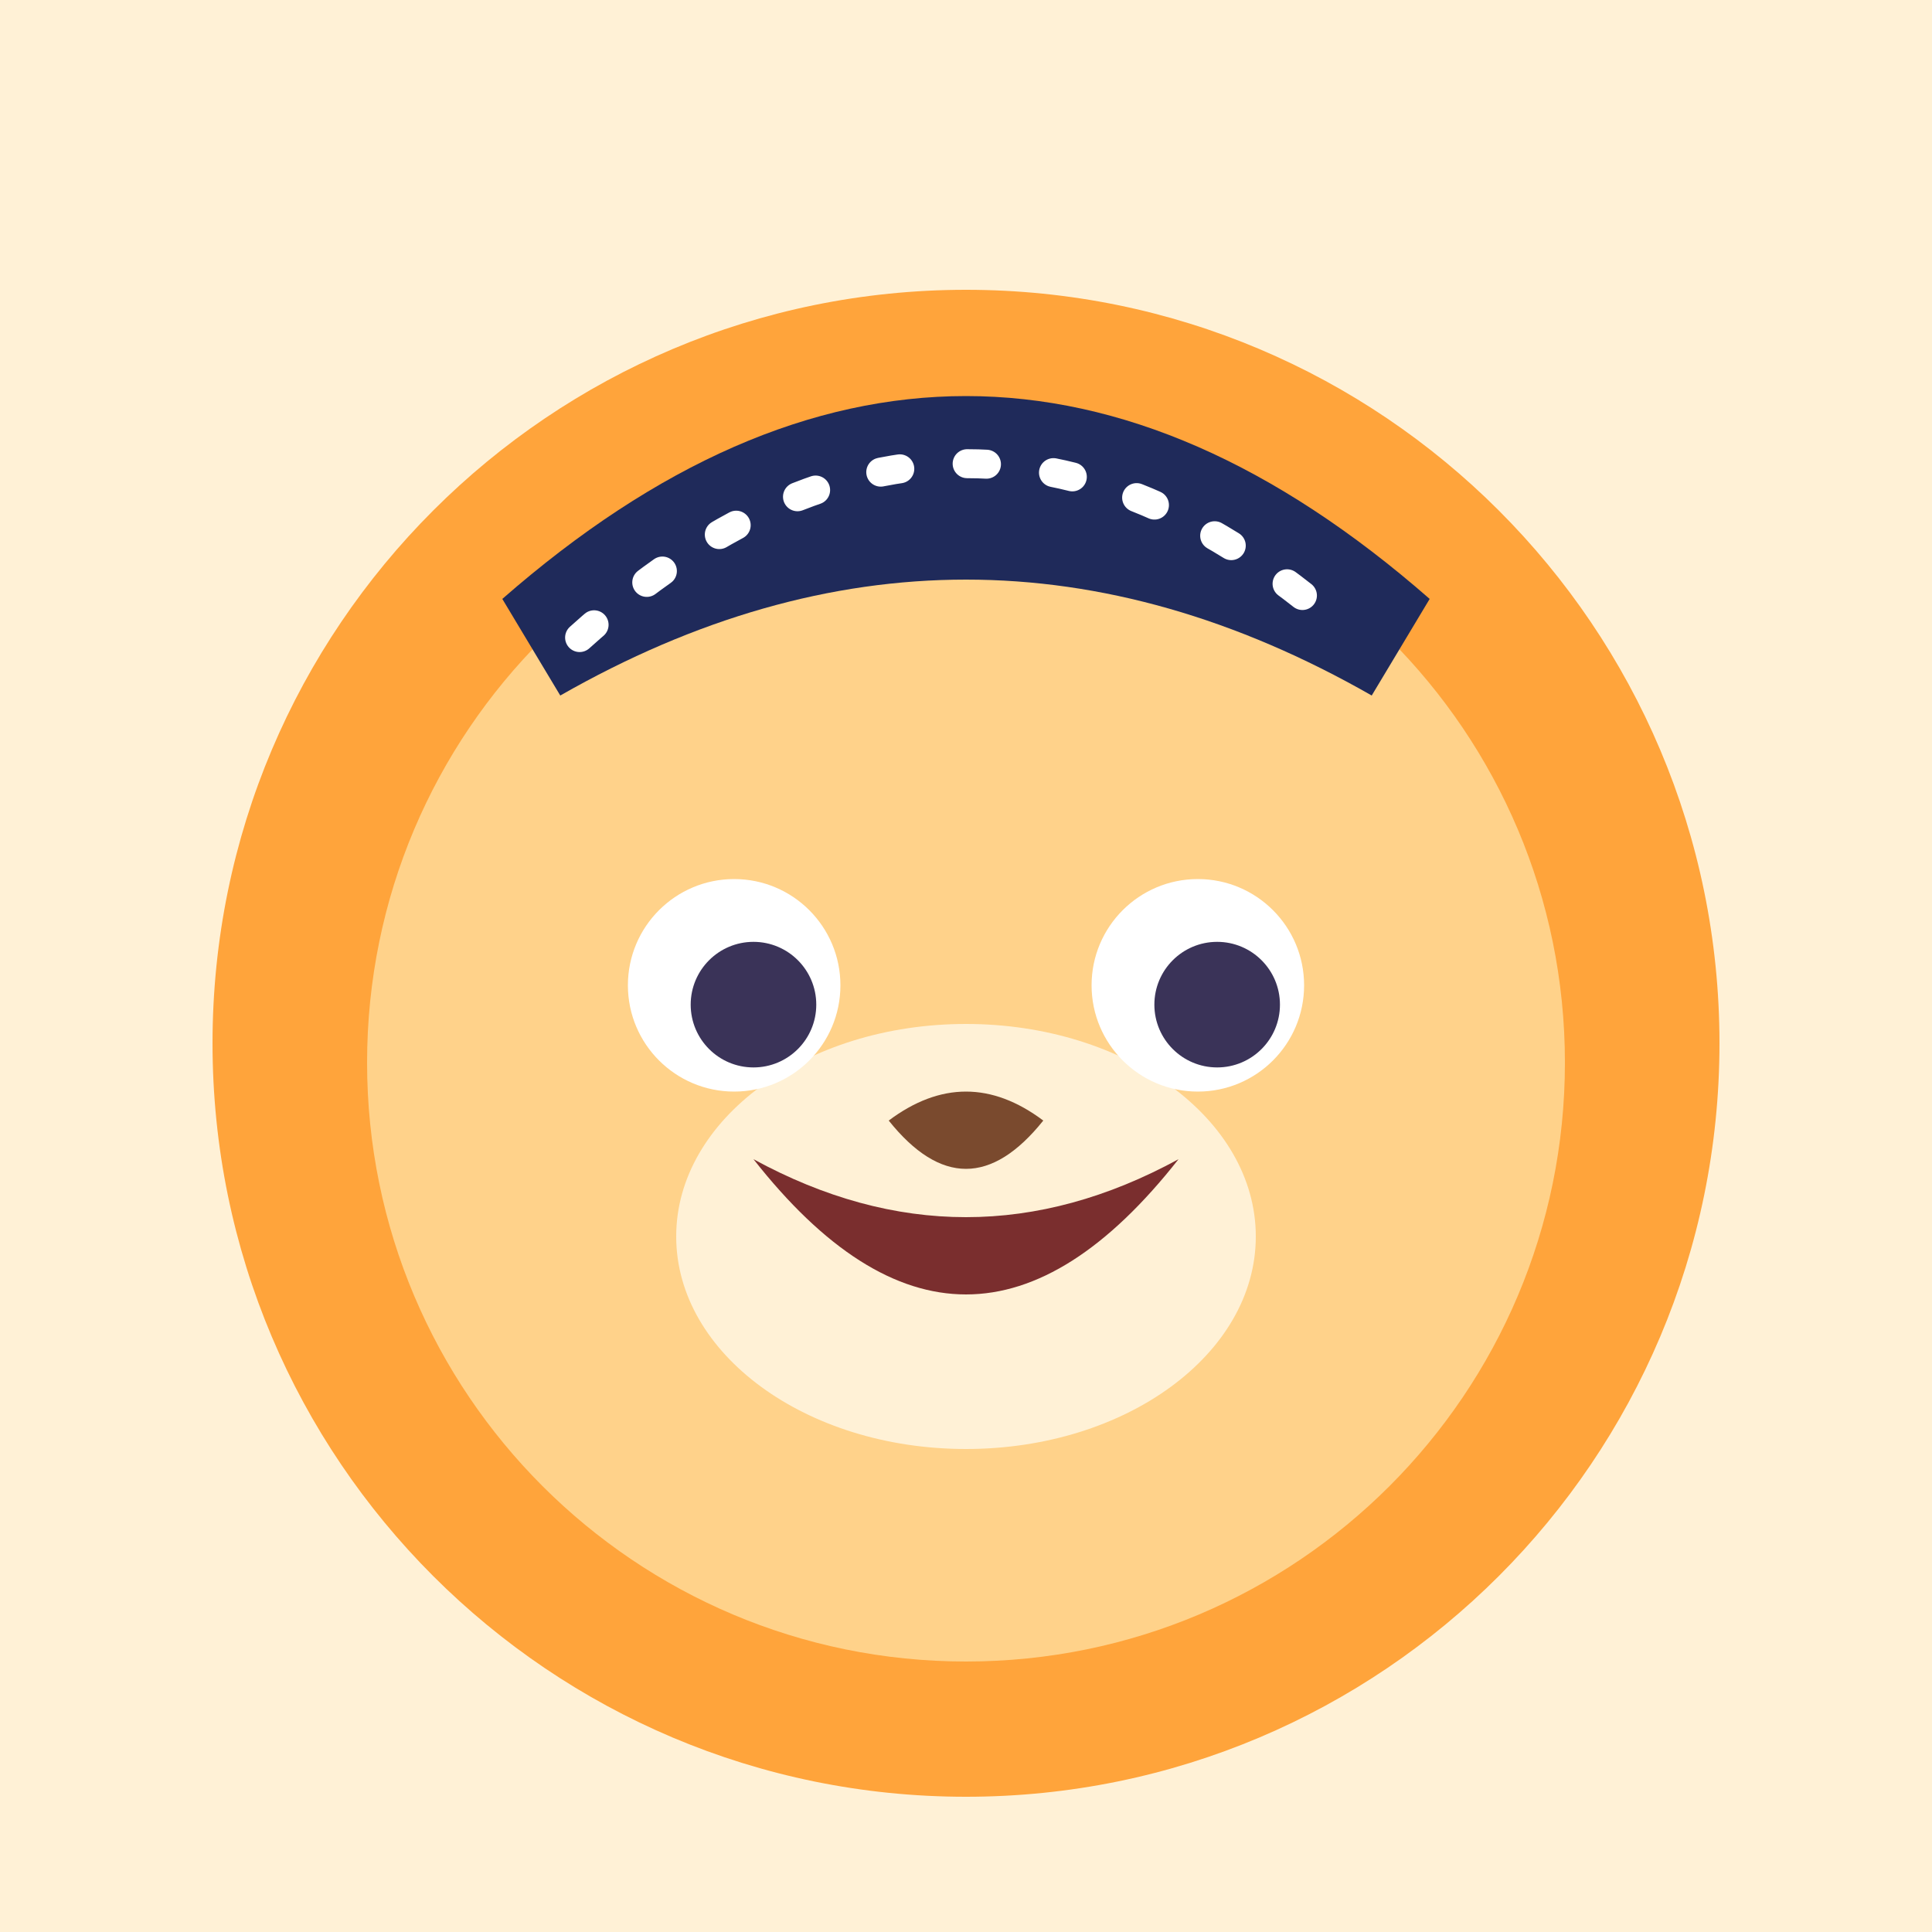
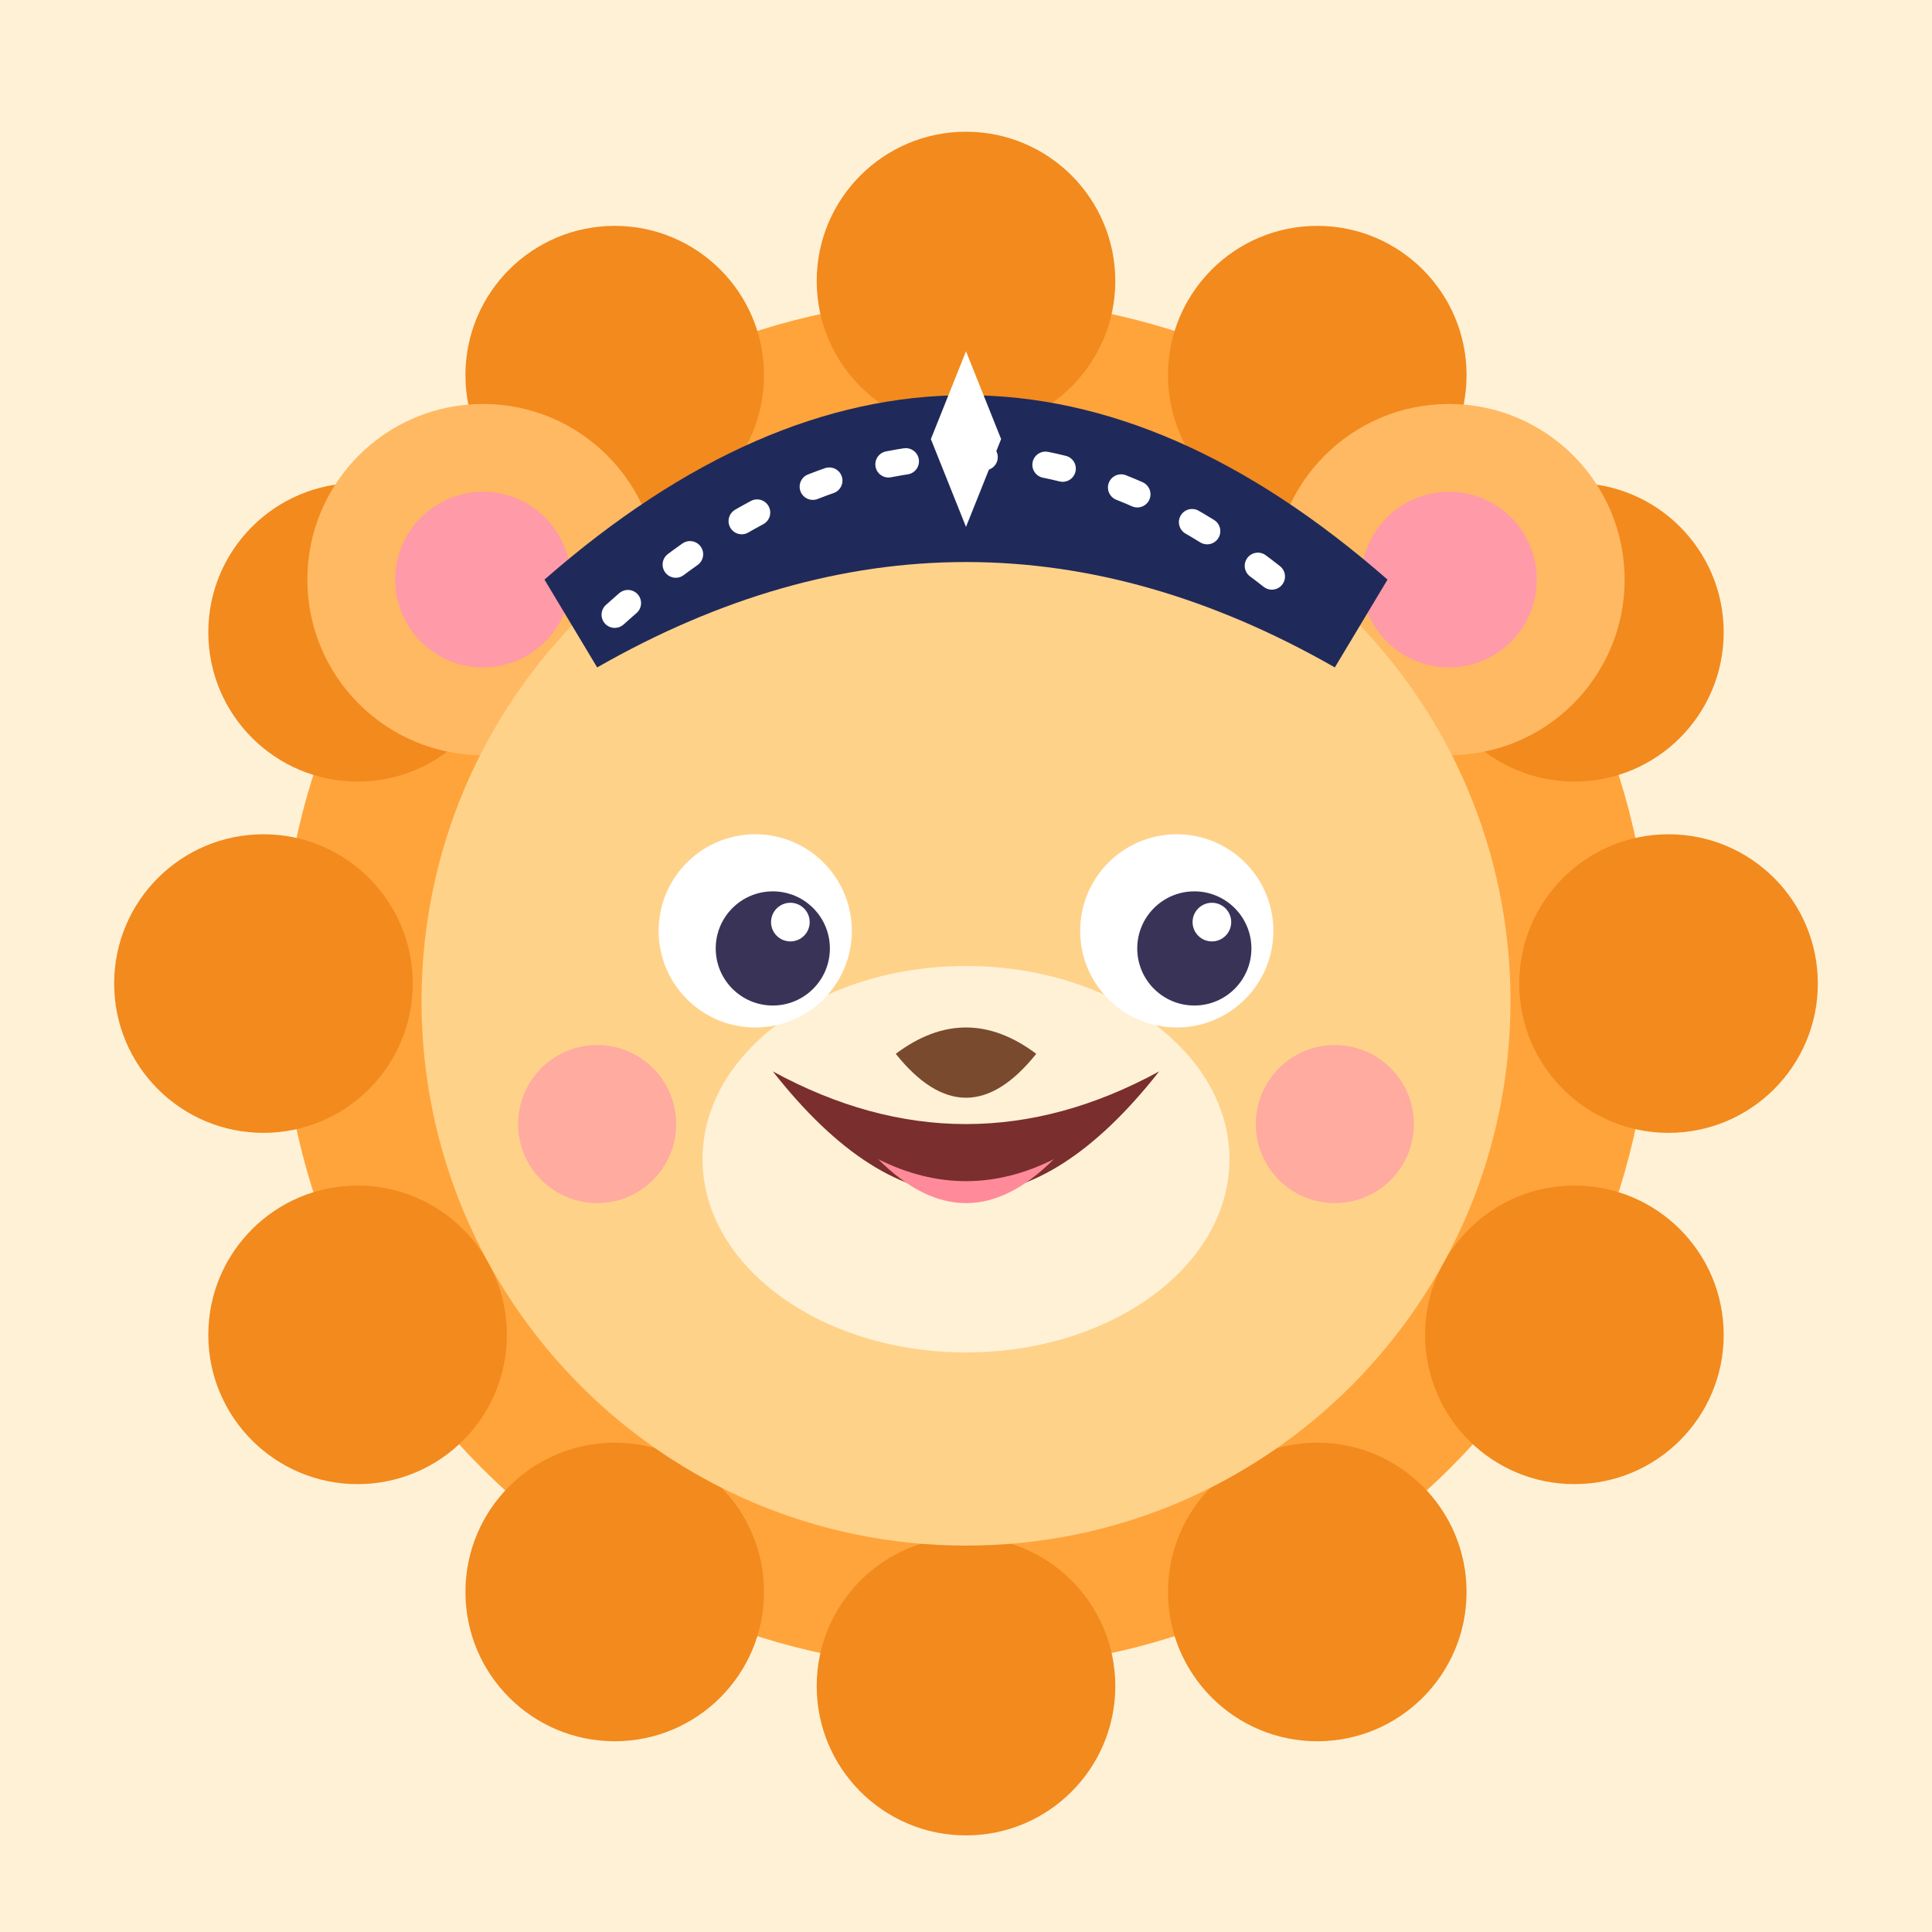
- <svg xmlns="http://www.w3.org/2000/svg" viewBox="0 0 200 200">
-   <rect width="200" height="200" fill="#FFF1D6" />
+ <svg xmlns="http://www.w3.org/2000/svg" viewBox="-10 -4 220 220">
+   <rect x="-10" y="-4" width="220" height="220" fill="#FFF1D6" />
  <circle cx="100" cy="108" r="78" fill="#FFA43B" />
+   <circle cx="180.00" cy="108.00" r="17" fill="#F28A1E" />
+   <circle cx="169.28" cy="148.00" r="17" fill="#F28A1E" />
+   <circle cx="140.00" cy="177.28" r="17" fill="#F28A1E" />
+   <circle cx="100.00" cy="188.00" r="17" fill="#F28A1E" />
+   <circle cx="60.00" cy="177.28" r="17" fill="#F28A1E" />
+   <circle cx="30.72" cy="148.00" r="17" fill="#F28A1E" />
+   <circle cx="20.00" cy="108.00" r="17" fill="#F28A1E" />
+   <circle cx="30.72" cy="68.00" r="17" fill="#F28A1E" />
+   <circle cx="60.00" cy="38.72" r="17" fill="#F28A1E" />
+   <circle cx="100.00" cy="28.00" r="17" fill="#F28A1E" />
+   <circle cx="140.00" cy="38.72" r="17" fill="#F28A1E" />
+   <circle cx="169.28" cy="68.00" r="17" fill="#F28A1E" />
+   <circle cx="45" cy="62" r="20" fill="#FFB962" />
+   <circle cx="155" cy="62" r="20" fill="#FFB962" />
+   <circle cx="45" cy="62" r="10" fill="#FF9AA8" />
+   <circle cx="155" cy="62" r="10" fill="#FF9AA8" />
  <circle cx="100" cy="110" r="62" fill="#FFD28A" />
  <ellipse cx="100" cy="128" rx="30" ry="22" fill="#FFF1D6" />
  <circle cx="76" cy="102" r="11" fill="#fff" />
  <circle cx="124" cy="102" r="11" fill="#fff" />
  <circle cx="78" cy="104" r="6.5" fill="#3a3358" />
  <circle cx="126" cy="104" r="6.5" fill="#3a3358" />
+   <circle cx="80" cy="101" r="2.2" fill="#fff" />
+   <circle cx="128" cy="101" r="2.2" fill="#fff" />
+   <circle cx="58" cy="124" r="9" fill="#FF9AA8" opacity=".7" />
+   <circle cx="142" cy="124" r="9" fill="#FF9AA8" opacity=".7" />
  <path d="M92 116 Q100 110 108 116 Q100 126 92 116Z" fill="#7a4a2e" />
-   <path d="M78 120 Q100 148 122 120 Q100 132 78 120Z" fill="#7a2e2e" />
+   <path d="M78 118 Q100 146 122 118 Q100 130 78 118Z" fill="#7a2e2e" />
+   <path d="M90 128 Q100 138 110 128 Q100 133 90 128Z" fill="#ff8a9a" />
  <path d="M52 62 Q100 20 148 62 L142 72 Q100 48 58 72Z" fill="#1f2a5a" />
  <path d="M60 66 Q100 30 140 66" stroke="#fff" stroke-width="3" fill="none" stroke-dasharray="2 7" stroke-linecap="round" />
+   <path d="M100 36 L104 46 L100 56 L96 46Z" fill="#fff" />
</svg>
